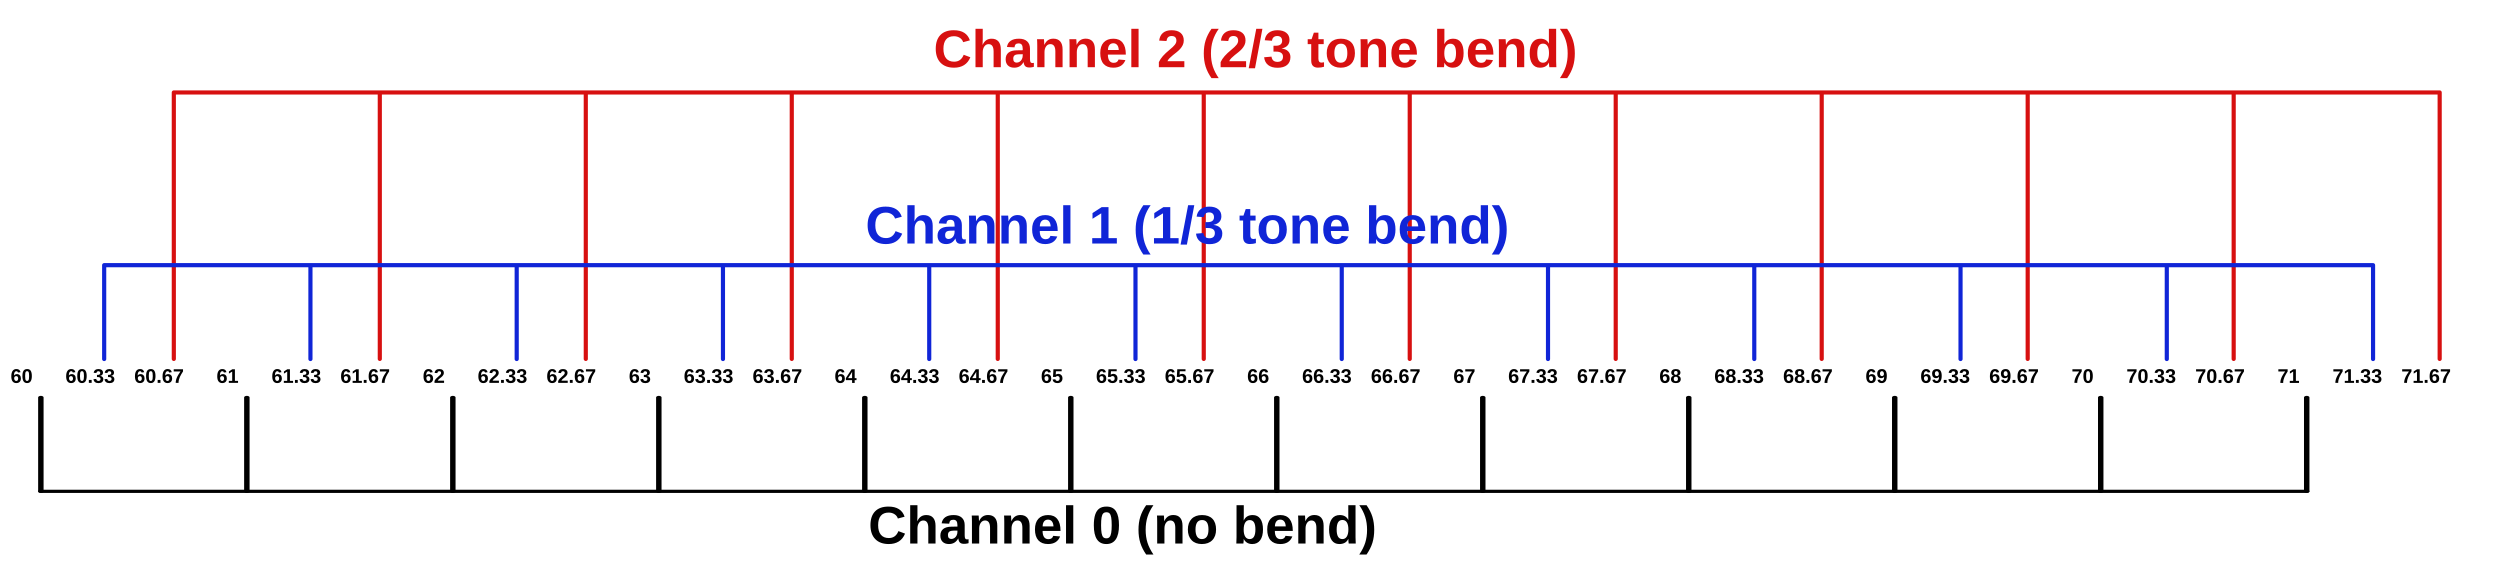
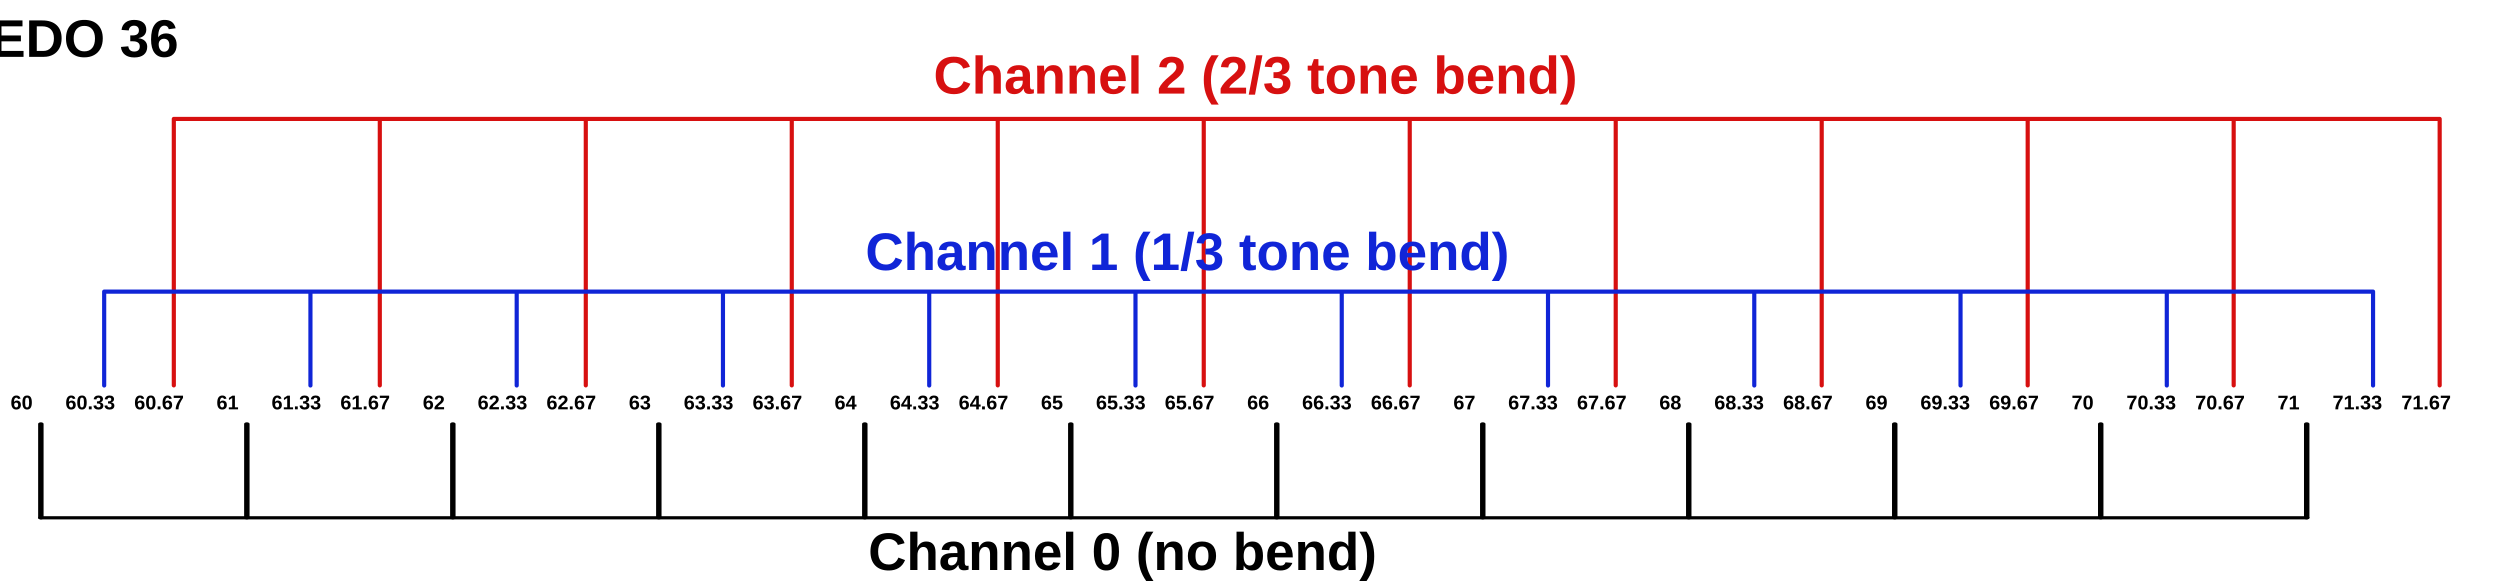
<svg xmlns="http://www.w3.org/2000/svg" width="600mm" height="140mm" viewBox="0 0 2267.716 529.134" version="1.1" id="svg1">
  <defs id="defs1" />
  <g id="layer1" transform="translate(79.08607,-78.01073)">
    <text xml:space="preserve" style="font-weight:bold;font-size:48px;line-height:0.6;font-family:'Liberation Sans';-inkscape-font-specification:'Liberation Sans Bold';text-align:center;writing-mode:lr-tb;direction:ltr;text-anchor:middle;fill:#d71010;fill-opacity:1;stroke:#d71010;stroke-width:3.78;stroke-linecap:round;stroke-linejoin:round;stroke-opacity:1" x="1550.942" y="522.845" id="text127">
      <tspan id="tspan127" x="1550.942" y="522.845" />
    </text>
-     <g id="g127" transform="translate(27.76456,26.14834)">
+     <g id="g127" transform="translate(27.76456,50.14834)">
      <text xml:space="preserve" style="font-weight:bold;font-size:18px;line-height:0.6;font-family:'Liberation Sans';-inkscape-font-specification:'Liberation Sans Bold';text-align:center;writing-mode:lr-tb;direction:ltr;text-anchor:middle;fill:#c6c6c6;stroke-width:3.78;stroke-linecap:round;stroke-linejoin:round" x="-69.735" y="399.18" id="text1">
        <tspan id="tspan1" x="-69.735" y="399.18" style="font-size:18px;fill:#000000;fill-opacity:1;stroke:none;stroke-opacity:1">60</tspan>
      </text>
      <text xml:space="preserve" style="font-weight:bold;font-size:18px;line-height:0.6;font-family:'Liberation Sans';-inkscape-font-specification:'Liberation Sans Bold';text-align:center;writing-mode:lr-tb;direction:ltr;text-anchor:middle;fill:#c6c6c6;stroke-width:3.78;stroke-linecap:round;stroke-linejoin:round" x="-7.475" y="399.18" id="text2">
        <tspan id="tspan2" x="-7.475" y="399.18" style="font-size:18px;fill:#000000;fill-opacity:1;stroke:none;stroke-opacity:1">60.33</tspan>
      </text>
      <text xml:space="preserve" style="font-weight:bold;font-size:18px;line-height:0.6;font-family:'Liberation Sans';-inkscape-font-specification:'Liberation Sans Bold';text-align:center;writing-mode:lr-tb;direction:ltr;text-anchor:middle;fill:#c6c6c6;stroke-width:3.78;stroke-linecap:round;stroke-linejoin:round" x="54.938" y="399.18" id="text3">
        <tspan id="tspan3" x="54.938" y="399.18" style="font-size:18px;fill:#000000;fill-opacity:1;stroke:none;stroke-opacity:1">60.67</tspan>
      </text>
      <text xml:space="preserve" style="font-weight:bold;font-size:18px;line-height:0.6;font-family:'Liberation Sans';-inkscape-font-specification:'Liberation Sans Bold';text-align:center;writing-mode:lr-tb;direction:ltr;text-anchor:middle;fill:#c6c6c6;stroke-width:3.78;stroke-linecap:round;stroke-linejoin:round" x="117.063" y="399.18" id="text4">
        <tspan id="tspan4" x="117.063" y="399.18" style="font-size:18px;fill:#000000;fill-opacity:1;stroke:none;stroke-opacity:1">61</tspan>
      </text>
      <text xml:space="preserve" style="font-weight:bold;font-size:18px;line-height:0.6;font-family:'Liberation Sans';-inkscape-font-specification:'Liberation Sans Bold';text-align:center;writing-mode:lr-tb;direction:ltr;text-anchor:middle;fill:#c6c6c6;stroke-width:3.78;stroke-linecap:round;stroke-linejoin:round" x="179.481" y="399.18" id="text5">
        <tspan id="tspan5" x="179.481" y="399.18" style="font-size:18px;fill:#000000;fill-opacity:1;stroke:none;stroke-opacity:1">61.33</tspan>
      </text>
      <text xml:space="preserve" style="font-weight:bold;font-size:18px;line-height:0.6;font-family:'Liberation Sans';-inkscape-font-specification:'Liberation Sans Bold';text-align:center;writing-mode:lr-tb;direction:ltr;text-anchor:middle;fill:#c6c6c6;stroke-width:3.78;stroke-linecap:round;stroke-linejoin:round" x="241.893" y="399.18" id="text6">
        <tspan id="tspan6" x="241.893" y="399.18" style="font-size:18px;fill:#000000;fill-opacity:1;stroke:none;stroke-opacity:1">61.67</tspan>
      </text>
      <text xml:space="preserve" style="font-weight:bold;font-size:18px;line-height:0.6;font-family:'Liberation Sans';-inkscape-font-specification:'Liberation Sans Bold';text-align:center;writing-mode:lr-tb;direction:ltr;text-anchor:middle;fill:#c6c6c6;stroke-width:3.78;stroke-linecap:round;stroke-linejoin:round" x="304.164" y="399.18" id="text7">
        <tspan id="tspan7" x="304.164" y="399.18" style="font-size:18px;fill:#000000;fill-opacity:1;stroke:none;stroke-opacity:1">62</tspan>
      </text>
      <text xml:space="preserve" style="font-weight:bold;font-size:18px;line-height:0.6;font-family:'Liberation Sans';-inkscape-font-specification:'Liberation Sans Bold';text-align:center;writing-mode:lr-tb;direction:ltr;text-anchor:middle;fill:#c6c6c6;stroke-width:3.78;stroke-linecap:round;stroke-linejoin:round" x="366.436" y="399.18" id="text8">
        <tspan id="tspan8" x="366.436" y="399.18" style="font-size:18px;fill:#000000;fill-opacity:1;stroke:none;stroke-opacity:1">62.33</tspan>
      </text>
      <text xml:space="preserve" style="font-weight:bold;font-size:18px;line-height:0.6;font-family:'Liberation Sans';-inkscape-font-specification:'Liberation Sans Bold';text-align:center;writing-mode:lr-tb;direction:ltr;text-anchor:middle;fill:#c6c6c6;stroke-width:3.78;stroke-linecap:round;stroke-linejoin:round" x="428.848" y="399.18" id="text9">
        <tspan id="tspan9" x="428.848" y="399.18" style="font-size:18px;fill:#000000;fill-opacity:1;stroke:none;stroke-opacity:1">62.67</tspan>
      </text>
      <text xml:space="preserve" style="font-weight:bold;font-size:18px;line-height:0.6;font-family:'Liberation Sans';-inkscape-font-specification:'Liberation Sans Bold';text-align:center;writing-mode:lr-tb;direction:ltr;text-anchor:middle;fill:#c6c6c6;stroke-width:3.78;stroke-linecap:round;stroke-linejoin:round" x="553.391" y="399.197" id="text31">
        <tspan id="tspan31" x="553.391" y="399.197" style="font-size:18px;fill:#000000;fill-opacity:1;stroke:none;stroke-opacity:1">63.33</tspan>
      </text>
      <text xml:space="preserve" style="font-weight:bold;font-size:18px;line-height:0.6;font-family:'Liberation Sans';-inkscape-font-specification:'Liberation Sans Bold';text-align:center;writing-mode:lr-tb;direction:ltr;text-anchor:middle;fill:#c6c6c6;stroke-width:3.78;stroke-linecap:round;stroke-linejoin:round" x="615.804" y="399.197" id="text32">
        <tspan id="tspan32" x="615.804" y="399.197" style="font-size:18px;fill:#000000;fill-opacity:1;stroke:none;stroke-opacity:1">63.67</tspan>
      </text>
      <text xml:space="preserve" style="font-weight:bold;font-size:18px;line-height:0.6;font-family:'Liberation Sans';-inkscape-font-specification:'Liberation Sans Bold';text-align:center;writing-mode:lr-tb;direction:ltr;text-anchor:middle;fill:#c6c6c6;stroke-width:3.78;stroke-linecap:round;stroke-linejoin:round" x="677.659" y="399.197" id="text33">
        <tspan id="tspan33" x="677.659" y="399.197" style="font-size:18px;fill:#000000;fill-opacity:1;stroke:none;stroke-opacity:1">64</tspan>
      </text>
      <text xml:space="preserve" style="font-weight:bold;font-size:18px;line-height:0.6;font-family:'Liberation Sans';-inkscape-font-specification:'Liberation Sans Bold';text-align:center;writing-mode:lr-tb;direction:ltr;text-anchor:middle;fill:#c6c6c6;stroke-width:3.78;stroke-linecap:round;stroke-linejoin:round" x="740.347" y="399.197" id="text34">
        <tspan id="tspan34" x="740.347" y="399.197" style="font-size:18px;fill:#000000;fill-opacity:1;stroke:none;stroke-opacity:1">64.33</tspan>
      </text>
      <text xml:space="preserve" style="font-weight:bold;font-size:18px;line-height:0.6;font-family:'Liberation Sans';-inkscape-font-specification:'Liberation Sans Bold';text-align:center;writing-mode:lr-tb;direction:ltr;text-anchor:middle;fill:#c6c6c6;stroke-width:3.78;stroke-linecap:round;stroke-linejoin:round" x="802.759" y="399.197" id="text35">
        <tspan id="tspan35" x="802.759" y="399.197" style="font-size:18px;fill:#000000;fill-opacity:1;stroke:none;stroke-opacity:1">64.67</tspan>
      </text>
      <text xml:space="preserve" style="font-weight:bold;font-size:18px;line-height:0.6;font-family:'Liberation Sans';-inkscape-font-specification:'Liberation Sans Bold';text-align:center;writing-mode:lr-tb;direction:ltr;text-anchor:middle;fill:#c6c6c6;stroke-width:3.78;stroke-linecap:round;stroke-linejoin:round" x="864.884" y="399.197" id="text36">
        <tspan id="tspan36" x="864.884" y="399.197" style="font-size:18px;fill:#000000;fill-opacity:1;stroke:none;stroke-opacity:1">65</tspan>
      </text>
      <text xml:space="preserve" style="font-weight:bold;font-size:18px;line-height:0.6;font-family:'Liberation Sans';-inkscape-font-specification:'Liberation Sans Bold';text-align:center;writing-mode:lr-tb;direction:ltr;text-anchor:middle;fill:#c6c6c6;stroke-width:3.78;stroke-linecap:round;stroke-linejoin:round" x="927.302" y="399.18" id="text37">
        <tspan id="tspan37" x="927.302" y="399.18" style="font-size:18px;fill:#000000;fill-opacity:1;stroke:none;stroke-opacity:1">65.33</tspan>
      </text>
      <text xml:space="preserve" style="font-weight:bold;font-size:18px;line-height:0.6;font-family:'Liberation Sans';-inkscape-font-specification:'Liberation Sans Bold';text-align:center;writing-mode:lr-tb;direction:ltr;text-anchor:middle;fill:#c6c6c6;stroke-width:3.78;stroke-linecap:round;stroke-linejoin:round" x="1114.257" y="399.18" id="text38">
        <tspan id="tspan38" x="1114.257" y="399.18" style="font-size:18px;fill:#000000;fill-opacity:1;stroke:none;stroke-opacity:1">66.33</tspan>
      </text>
      <text xml:space="preserve" style="font-weight:bold;font-size:18px;line-height:0.6;font-family:'Liberation Sans';-inkscape-font-specification:'Liberation Sans Bold';text-align:center;writing-mode:lr-tb;direction:ltr;text-anchor:middle;fill:#c6c6c6;stroke-width:3.78;stroke-linecap:round;stroke-linejoin:round" x="1176.67" y="399.197" id="text39">
        <tspan id="tspan39" x="1176.67" y="399.197" style="font-size:18px;fill:#000000;fill-opacity:1;stroke:none;stroke-opacity:1">66.67</tspan>
      </text>
      <text xml:space="preserve" style="font-weight:bold;font-size:18px;line-height:0.6;font-family:'Liberation Sans';-inkscape-font-specification:'Liberation Sans Bold';text-align:center;writing-mode:lr-tb;direction:ltr;text-anchor:middle;fill:#c6c6c6;stroke-width:3.78;stroke-linecap:round;stroke-linejoin:round" x="491.073" y="399.197" id="text50">
        <tspan id="tspan50" x="491.073" y="399.197" style="font-size:18px;fill:#000000;fill-opacity:1;stroke:none;stroke-opacity:1">63</tspan>
      </text>
      <text xml:space="preserve" style="font-weight:bold;font-size:18px;line-height:0.6;font-family:'Liberation Sans';-inkscape-font-specification:'Liberation Sans Bold';text-align:center;writing-mode:lr-tb;direction:ltr;text-anchor:middle;fill:#c6c6c6;stroke-width:3.78;stroke-linecap:round;stroke-linejoin:round" x="1238.988" y="399.197" id="text51">
        <tspan id="tspan51" x="1238.988" y="399.197" style="font-size:18px;fill:#000000;fill-opacity:1;stroke:none;stroke-opacity:1">67</tspan>
      </text>
      <text xml:space="preserve" style="font-weight:bold;font-size:18px;line-height:0.6;font-family:'Liberation Sans';-inkscape-font-specification:'Liberation Sans Bold';text-align:center;writing-mode:lr-tb;direction:ltr;text-anchor:middle;fill:#c6c6c6;stroke-width:3.78;stroke-linecap:round;stroke-linejoin:round" x="1301.213" y="399.18" id="text52">
        <tspan id="tspan52" x="1301.213" y="399.18" style="font-size:18px;fill:#000000;fill-opacity:1;stroke:none;stroke-opacity:1">67.33</tspan>
      </text>
      <text xml:space="preserve" style="font-weight:bold;font-size:18px;line-height:0.6;font-family:'Liberation Sans';-inkscape-font-specification:'Liberation Sans Bold';text-align:center;writing-mode:lr-tb;direction:ltr;text-anchor:middle;fill:#c6c6c6;stroke-width:3.78;stroke-linecap:round;stroke-linejoin:round" x="1363.625" y="399.18" id="text53">
        <tspan id="tspan53" x="1363.625" y="399.18" style="font-size:18px;fill:#000000;fill-opacity:1;stroke:none;stroke-opacity:1">67.67</tspan>
      </text>
      <text xml:space="preserve" style="font-weight:bold;font-size:18px;line-height:0.6;font-family:'Liberation Sans';-inkscape-font-specification:'Liberation Sans Bold';text-align:center;writing-mode:lr-tb;direction:ltr;text-anchor:middle;fill:#c6c6c6;stroke-width:3.78;stroke-linecap:round;stroke-linejoin:round" x="989.714" y="399.197" id="text109">
        <tspan id="tspan109" x="989.714" y="399.197" style="font-size:18px;fill:#000000;fill-opacity:1;stroke:none;stroke-opacity:1">65.67</tspan>
      </text>
      <text xml:space="preserve" style="font-weight:bold;font-size:18px;line-height:0.6;font-family:'Liberation Sans';-inkscape-font-specification:'Liberation Sans Bold';text-align:center;writing-mode:lr-tb;direction:ltr;text-anchor:middle;fill:#c6c6c6;stroke-width:3.78;stroke-linecap:round;stroke-linejoin:round" x="1051.939" y="399.18" id="text110">
        <tspan id="tspan110" x="1051.939" y="399.18" style="font-size:18px;fill:#000000;fill-opacity:1;stroke:none;stroke-opacity:1">66</tspan>
      </text>
      <g id="g113" transform="matrix(1.707212,0,0,1,49.35437,-38.16232)" style="stroke-width:0.765">
        <path style="fill:none;fill-opacity:1;stroke:#000000;stroke-width:2.893;stroke-linecap:round;stroke-linejoin:round;stroke-opacity:1" d="M -69.787,535.693 V 450.551" id="path21" />
        <path style="fill:none;fill-opacity:1;stroke:#000000;stroke-width:2.893;stroke-linecap:round;stroke-linejoin:round;stroke-opacity:1" d="M 39.659,535.693 V 450.551" id="path23" />
        <path style="fill:none;fill-opacity:1;stroke:#000000;stroke-width:2.893;stroke-linecap:round;stroke-linejoin:round;stroke-opacity:1" d="M 149.105,535.693 V 450.551" id="path25" />
        <path style="fill:none;fill-opacity:1;stroke:#000000;stroke-width:2.893;stroke-linecap:round;stroke-linejoin:round;stroke-opacity:1" d="M 258.551,535.693 V 450.551" id="path27" />
        <path style="fill:none;fill-opacity:1;stroke:#000000;stroke-width:2.893;stroke-linecap:round;stroke-linejoin:round;stroke-opacity:1" d="M 367.997,535.693 V 450.551" id="path29" />
        <path style="fill:none;fill-opacity:1;stroke:#000000;stroke-width:2.893;stroke-linecap:round;stroke-linejoin:round;stroke-opacity:1" d="M 477.444,535.693 V 450.551" id="path31" />
        <path style="fill:none;fill-opacity:1;stroke:#000000;stroke-width:2.893;stroke-linecap:round;stroke-linejoin:round;stroke-opacity:1" d="M 586.89,535.693 V 450.551" id="path87" />
        <path style="fill:none;fill-opacity:1;stroke:#000000;stroke-width:2.893;stroke-linecap:round;stroke-linejoin:round;stroke-opacity:1" d="M 696.336,535.693 V 450.551" id="path89" />
        <path style="fill:none;fill-opacity:1;stroke:#000000;stroke-width:2.893;stroke-linecap:round;stroke-linejoin:round;stroke-opacity:1" d="M 805.782,535.693 V 450.551" id="path91" />
        <path style="fill:none;fill-opacity:1;stroke:#000000;stroke-width:2.893;stroke-linecap:round;stroke-linejoin:round;stroke-opacity:1" d="M 915.228,535.693 V 450.551" id="path93" />
        <path style="fill:none;fill-opacity:1;stroke:#000000;stroke-width:2.893;stroke-linecap:round;stroke-linejoin:round;stroke-opacity:1" d="M 1024.675,535.693 V 450.551" id="path95" />
        <path style="fill:none;fill-opacity:1;stroke:#000000;stroke-width:2.893;stroke-linecap:round;stroke-linejoin:round;stroke-opacity:1" d="M 1134.121,535.693 V 450.551" id="path97" />
        <path style="fill:none;fill-opacity:1;stroke:#000000;stroke-width:2.893;stroke-linecap:round;stroke-linejoin:round;stroke-opacity:1" d="M -69.787,535.693 H 1134.121" id="path110" />
      </g>
      <path id="path111" style="fill:none;fill-opacity:1;stroke:#d71010;stroke-width:3.78;stroke-linecap:round;stroke-linejoin:round;stroke-opacity:1" d="M 50.814,135.734 H 2106.14 m 0,241.693 V 135.734 M 1919.292,377.427 V 135.734 M 1732.444,377.427 V 135.734 M 1545.596,377.427 V 135.734 M 1358.748,377.427 V 135.734 M 1171.9,377.427 V 135.734 M 985.053,377.427 V 135.734 M 798.205,377.427 V 135.734 M 611.357,377.427 V 135.734 M 424.509,377.427 V 135.734 M 237.662,377.427 V 135.734 M 50.814,377.427 V 135.734" />
      <text xml:space="preserve" style="font-weight:bold;font-size:48px;line-height:0.6;font-family:'Liberation Sans';-inkscape-font-specification:'Liberation Sans Bold';text-align:center;writing-mode:lr-tb;direction:ltr;text-anchor:middle;fill:#000000;fill-opacity:1;stroke:none;stroke-width:3.78;stroke-linecap:round;stroke-linejoin:round;stroke-opacity:1" x="958.087" y="544.887" id="text111">
        <tspan id="tspan111" x="958.087" y="544.887" style="font-size:48px">Channel 0 (no bend)</tspan>
      </text>
      <text xml:space="preserve" style="font-weight:bold;font-size:48px;line-height:0.6;font-family:'Liberation Sans';-inkscape-font-specification:'Liberation Sans Bold';text-align:center;writing-mode:lr-tb;direction:ltr;text-anchor:middle;fill:#d71010;fill-opacity:1;stroke:none;stroke-width:3.78;stroke-linecap:round;stroke-linejoin:round;stroke-opacity:1" x="1078.688" y="112.792" id="text112">
        <tspan id="tspan112" x="1078.688" y="112.792" style="font-size:48px;fill:#d71010;fill-opacity:1">Channel 2 (2/3 tone bend)</tspan>
      </text>
      <path id="path114" style="fill:none;fill-opacity:1;stroke:#1025d7;stroke-width:3.78;stroke-linecap:round;stroke-linejoin:round;stroke-opacity:1" d="M -12.356,292.389 H 2045.716 m 0,85.142 v -85.142 m -187.097,85.142 v -85.142 m -187.097,85.142 v -85.142 m -187.097,85.142 v -85.142 m -187.097,85.142 v -85.142 m -187.097,85.142 V 292.389 M 923.131,377.531 V 292.389 M 736.034,377.531 V 292.389 M 548.936,377.531 V 292.389 M 361.839,377.531 V 292.389 M 174.742,377.531 v -85.142 m -187.097,85.142 v -85.142" />
      <text xml:space="preserve" style="font-weight:bold;font-size:18px;line-height:0.6;font-family:'Liberation Sans';-inkscape-font-specification:'Liberation Sans Bold';text-align:center;writing-mode:lr-tb;direction:ltr;text-anchor:middle;fill:#c6c6c6;stroke-width:3.78;stroke-linecap:round;stroke-linejoin:round" x="1425.785" y="399.197" id="text115">
        <tspan id="tspan115" x="1425.785" y="399.197" style="font-size:18px;fill:#000000;fill-opacity:1;stroke:none;stroke-opacity:1">68</tspan>
      </text>
      <text xml:space="preserve" style="font-weight:bold;font-size:18px;line-height:0.6;font-family:'Liberation Sans';-inkscape-font-specification:'Liberation Sans Bold';text-align:center;writing-mode:lr-tb;direction:ltr;text-anchor:middle;fill:#c6c6c6;stroke-width:3.78;stroke-linecap:round;stroke-linejoin:round" x="1488.168" y="399.197" id="text116">
        <tspan id="tspan116" x="1488.168" y="399.197" style="font-size:18px;fill:#000000;fill-opacity:1;stroke:none;stroke-opacity:1">68.33</tspan>
      </text>
      <text xml:space="preserve" style="font-weight:bold;font-size:18px;line-height:0.6;font-family:'Liberation Sans';-inkscape-font-specification:'Liberation Sans Bold';text-align:center;writing-mode:lr-tb;direction:ltr;text-anchor:middle;fill:#c6c6c6;stroke-width:3.78;stroke-linecap:round;stroke-linejoin:round" x="1550.58" y="399.197" id="text117">
        <tspan id="tspan117" x="1550.58" y="399.197" style="font-size:18px;fill:#000000;fill-opacity:1;stroke:none;stroke-opacity:1">68.67</tspan>
      </text>
      <text xml:space="preserve" style="font-weight:bold;font-size:18px;line-height:0.6;font-family:'Liberation Sans';-inkscape-font-specification:'Liberation Sans Bold';text-align:center;writing-mode:lr-tb;direction:ltr;text-anchor:middle;fill:#c6c6c6;stroke-width:3.78;stroke-linecap:round;stroke-linejoin:round" x="1612.817" y="399.197" id="text118">
        <tspan id="tspan118" x="1612.817" y="399.197" style="font-size:18px;fill:#000000;fill-opacity:1;stroke:none;stroke-opacity:1">69</tspan>
      </text>
      <text xml:space="preserve" style="font-weight:bold;font-size:18px;line-height:0.6;font-family:'Liberation Sans';-inkscape-font-specification:'Liberation Sans Bold';text-align:center;writing-mode:lr-tb;direction:ltr;text-anchor:middle;fill:#c6c6c6;stroke-width:3.78;stroke-linecap:round;stroke-linejoin:round" x="1675.123" y="399.18" id="text119">
        <tspan id="tspan119" x="1675.123" y="399.18" style="font-size:18px;fill:#000000;fill-opacity:1;stroke:none;stroke-opacity:1">69.33</tspan>
      </text>
      <text xml:space="preserve" style="font-weight:bold;font-size:18px;line-height:0.6;font-family:'Liberation Sans';-inkscape-font-specification:'Liberation Sans Bold';text-align:center;writing-mode:lr-tb;direction:ltr;text-anchor:middle;fill:#c6c6c6;stroke-width:3.78;stroke-linecap:round;stroke-linejoin:round" x="1862.003" y="399.18" id="text120">
        <tspan id="tspan120" x="1862.003" y="399.18" style="font-size:18px;fill:#000000;fill-opacity:1;stroke:none;stroke-opacity:1">70.33</tspan>
      </text>
      <text xml:space="preserve" style="font-weight:bold;font-size:18px;line-height:0.6;font-family:'Liberation Sans';-inkscape-font-specification:'Liberation Sans Bold';text-align:center;writing-mode:lr-tb;direction:ltr;text-anchor:middle;fill:#c6c6c6;stroke-width:3.78;stroke-linecap:round;stroke-linejoin:round" x="1924.415" y="399.197" id="text121">
        <tspan id="tspan121" x="1924.415" y="399.197" style="font-size:18px;fill:#000000;fill-opacity:1;stroke:none;stroke-opacity:1">70.67</tspan>
      </text>
      <text xml:space="preserve" style="font-weight:bold;font-size:18px;line-height:0.6;font-family:'Liberation Sans';-inkscape-font-specification:'Liberation Sans Bold';text-align:center;writing-mode:lr-tb;direction:ltr;text-anchor:middle;fill:#c6c6c6;stroke-width:3.78;stroke-linecap:round;stroke-linejoin:round" x="1986.54" y="399.197" id="text122">
        <tspan id="tspan122" x="1986.54" y="399.197" style="font-size:18px;fill:#000000;fill-opacity:1;stroke:none;stroke-opacity:1">71</tspan>
      </text>
      <text xml:space="preserve" style="font-weight:bold;font-size:18px;line-height:0.6;font-family:'Liberation Sans';-inkscape-font-specification:'Liberation Sans Bold';text-align:center;writing-mode:lr-tb;direction:ltr;text-anchor:middle;fill:#c6c6c6;stroke-width:3.78;stroke-linecap:round;stroke-linejoin:round" x="2048.958" y="399.18" id="text123">
        <tspan id="tspan123" x="2048.958" y="399.18" style="font-size:18px;fill:#000000;fill-opacity:1;stroke:none;stroke-opacity:1">71.33</tspan>
      </text>
      <text xml:space="preserve" style="font-weight:bold;font-size:18px;line-height:0.6;font-family:'Liberation Sans';-inkscape-font-specification:'Liberation Sans Bold';text-align:center;writing-mode:lr-tb;direction:ltr;text-anchor:middle;fill:#c6c6c6;stroke-width:3.78;stroke-linecap:round;stroke-linejoin:round" x="2111.37" y="399.18" id="text124">
        <tspan id="tspan124" x="2111.37" y="399.18" style="font-size:18px;fill:#000000;fill-opacity:1;stroke:none;stroke-opacity:1">71.67</tspan>
      </text>
      <text xml:space="preserve" style="font-weight:bold;font-size:18px;line-height:0.6;font-family:'Liberation Sans';-inkscape-font-specification:'Liberation Sans Bold';text-align:center;writing-mode:lr-tb;direction:ltr;text-anchor:middle;fill:#c6c6c6;stroke-width:3.78;stroke-linecap:round;stroke-linejoin:round" x="1737.536" y="399.197" id="text125">
        <tspan id="tspan125" x="1737.536" y="399.197" style="font-size:18px;fill:#000000;fill-opacity:1;stroke:none;stroke-opacity:1">69.67</tspan>
      </text>
      <text xml:space="preserve" style="font-weight:bold;font-size:18px;line-height:0.6;font-family:'Liberation Sans';-inkscape-font-specification:'Liberation Sans Bold';text-align:center;writing-mode:lr-tb;direction:ltr;text-anchor:middle;fill:#c6c6c6;stroke-width:3.78;stroke-linecap:round;stroke-linejoin:round" x="1799.743" y="399.18" id="text126">
        <tspan id="tspan126" x="1799.743" y="399.18" style="font-size:18px;fill:#000000;fill-opacity:1;stroke:none;stroke-opacity:1">70</tspan>
      </text>
      <text xml:space="preserve" style="font-weight:bold;font-size:48px;line-height:0.6;font-family:'Liberation Sans';-inkscape-font-specification:'Liberation Sans Bold';text-align:center;writing-mode:lr-tb;direction:ltr;text-anchor:middle;fill:#1025d7;fill-opacity:1;stroke:none;stroke-width:3.78;stroke-linecap:round;stroke-linejoin:round;stroke-opacity:1" x="1016.891" y="272.792" id="text114">
        <tspan id="tspan114" x="1016.891" y="272.792" style="font-size:48px;fill:#1025d7;fill-opacity:1">Channel 1 (1/3 tone bend)</tspan>
      </text>
    </g>
+     <text xml:space="preserve" style="font-weight:bold;font-size:48px;line-height:0.6;font-family:'Liberation Sans';-inkscape-font-specification:'Liberation Sans Bold';text-align:center;writing-mode:lr-tb;direction:ltr;text-anchor:middle;fill:#d71010;stroke:#d71010;stroke-width:3.78;stroke-linecap:round;stroke-linejoin:round" x="30.839" y="129.576" id="text10">
+       <tspan id="tspan10" x="30.839" y="129.576" style="font-size:48px;fill:#000000;fill-opacity:1;stroke:none">EDO 36</tspan>
+     </text>
  </g>
</svg>
